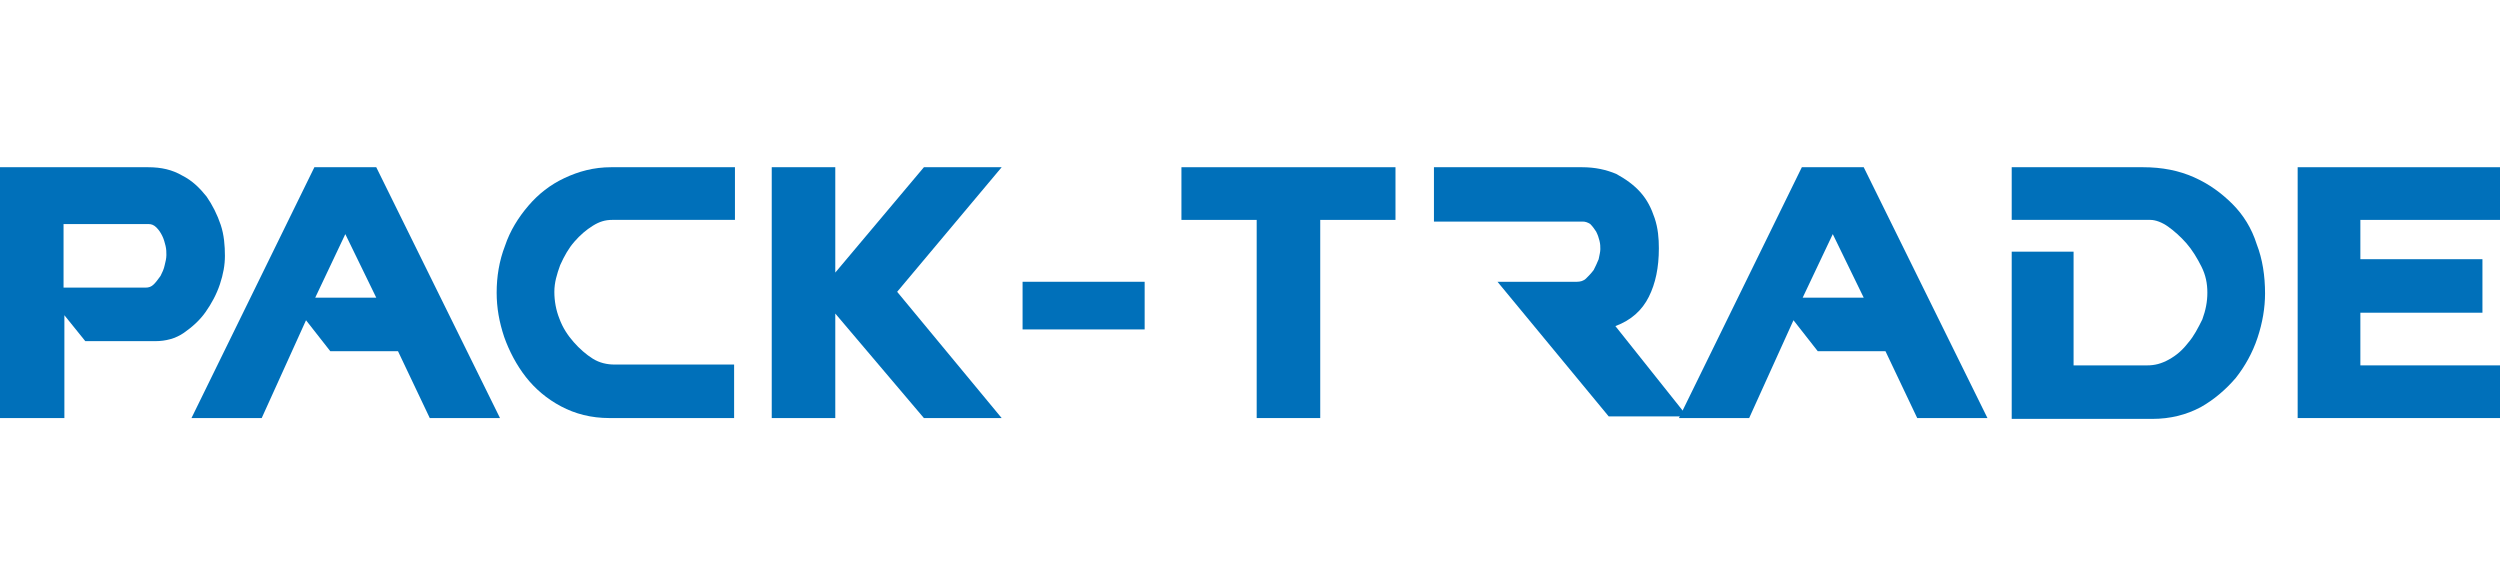
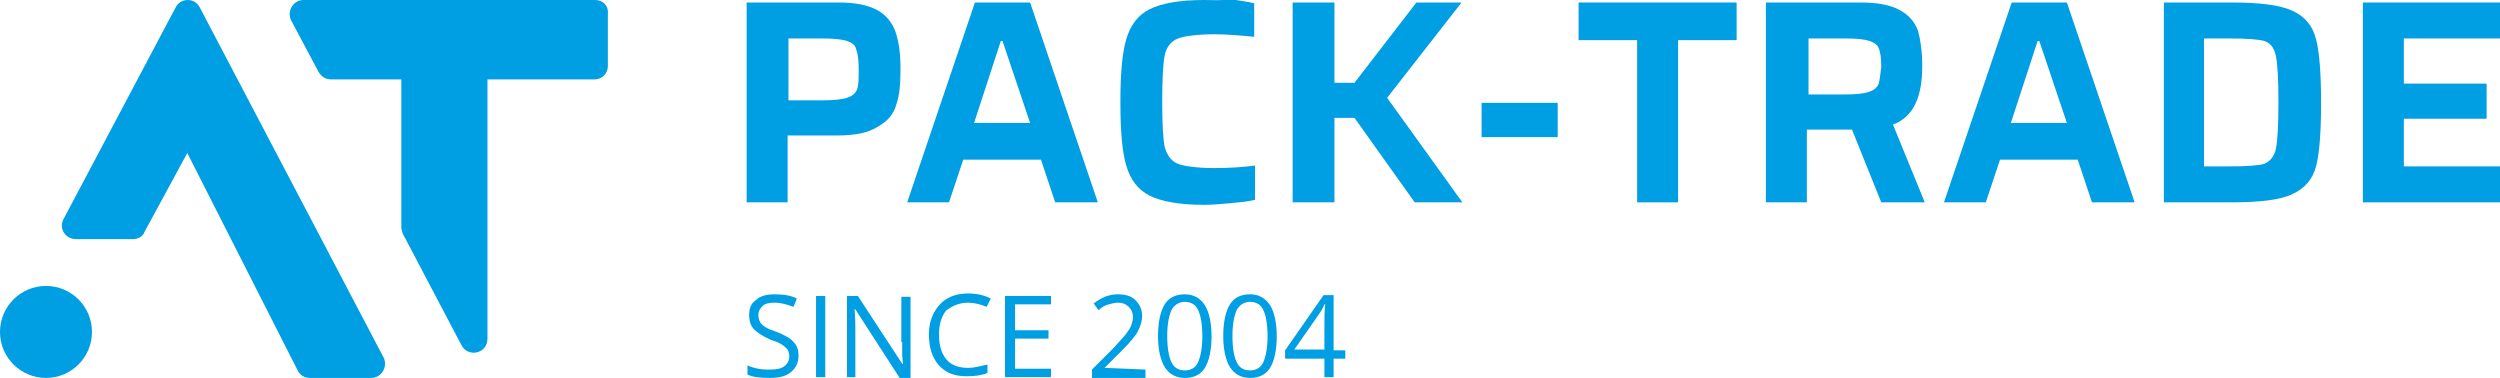
- <svg xmlns="http://www.w3.org/2000/svg" version="1.1" id="Слой_1" x="0px" y="0px" width="299px" height="70px" viewBox="0 0 299 70" style="enable-background:new 0 0 299 70;" xml:space="preserve">
+ <svg xmlns="http://www.w3.org/2000/svg" version="1.1" id="Слой_1" x="0px" y="0px" width="299px" height="45.2px" viewBox="0 0 299 45.2" style="enable-background:new 0 0 299 45.2;" xml:space="preserve">
  <style type="text/css">
- 	.st0{fill:#0070BA;}
+ 	.st0{fill:#009EE2;}
</style>
  <g>
-     <path class="st0" d="M260-67.4c2.6-3.8,6.6-6.4,11.1-7.7c-6.5,0.1-12.7,3.2-16.3,8.5c-0.8,2.8-1.1,5.7-1,8.4   c0.4,6.8,2.6,12.1,6.9,16.2c-1-1.4-1.8-2.9-2.4-4.6C255.5-54.4,256.1-61.8,260-67.4z" />
-     <path class="st0" d="M246.8-84.6c7.9-9.3,20.2-12.6,28.4-12.6c1.4,0,2.7,0.1,3.9,0.3c-0.8-0.3-1.7-0.6-2.6-0.8   c-20.4-5.3-42.6,10.5-40.9,33.6c0.9,12.9,6.8,20.9,12.6,25.7c-3.9-4.4-6.7-10.5-8.1-18.9C238.5-68.1,240.7-77.5,246.8-84.6z" />
-     <path class="st0" d="M282.3-94.8c-1.9-0.7-4.4-1-7.1-1c-7.8,0-19.7,3.2-27.3,12.1c-5.8,6.9-8,15.7-6.3,26.2   c4,25.2,22.3,28.7,41.4,28.7l0,0c1.9,0,5.4-0.3,9-0.7c-1.8-0.2-5.2-0.5-10.2-1c-5-0.6-10.7-2.3-15.3-5.6   C257.6-40.8,253-48,252.4-58c-0.6-10.3,4.9-23.3,22-26.1c1.2-0.2,2.3-0.3,3.5-0.3c10.8,0,18,8.4,21.1,13.1   C297.9-77.6,294.2-90.7,282.3-94.8z" />
-     <path class="st0" d="M269.1-66.1c3-2.1,6.6-3.2,10.4-3.2c4.3,0,7.8,1.4,9.4,2.6c1.8,1.2,3.3,3.6,4.3,5.5   c-0.3-4.1-2.3-11.2-12.8-12.9c-1.1-0.2-2.2-0.3-3.4-0.3c-6.5,0-12.5,3-15.9,7.9c-3.6,5.2-4.1,12.1-1.5,19.4   c3.5,9.7,13.8,14.1,22.3,15.1c0.1,0,0.3,0,0.4,0.1c-5.2-1.8-10.9-4.7-14.2-9.5C260.9-52,263.2-62.1,269.1-66.1z" />
-     <polygon class="st0" points="6.7,-83.5 17,-83.5 17,-58.2 23.7,-58.2 23.7,-89.3 0,-89.3 0,-58.2 6.7,-58.2  " />
-     <path class="st0" d="M36.2-66.2h8.4l2.3,8H54l-9.1-31.1h-8.7l-9,31.1h6.9L36.2-66.2z M38.9-78.1c0.5-1.8,0.9-4.1,1.4-6h0.1   c0.4,1.9,1,4.2,1.5,6l1.8,6.6h-6.5L38.9-78.1z" />
-     <rect x="82.7" y="-76.2" class="st0" width="11.4" height="4.7" />
-     <polygon class="st0" points="103.9,-58.2 110.5,-58.2 110.5,-83.4 118.5,-83.4 118.5,-89.3 96,-89.3 96,-83.4 103.9,-83.4  " />
-     <path class="st0" d="M128.6-69.3c0.6,0.1,1.4,0.1,2.3,0.1c3.9,0,7.3-1,9.5-3.3c1.7-1.7,2.7-4.3,2.7-7.4c0-3-1.3-5.6-3.1-7.2   c-1.9-1.7-4.9-2.5-8.9-2.5s-6.9,0.3-9,0.6v30.7h6.6v-11C128.7-69.3,128.6-69.3,128.6-69.3z M128.6-84c0.5-0.1,1.4-0.3,2.7-0.3   c3.3,0,5.2,1.7,5.2,4.6c0,3.2-2.2,5.1-5.7,5.1c-1,0-1.6,0-2.2-0.2V-84z" />
-     <polygon class="st0" points="166,-64 153.9,-64 153.9,-71.4 164.7,-71.4 164.7,-77.1 153.9,-77.1 153.9,-83.5 165.4,-83.5    165.4,-89.3 147.3,-89.3 147.3,-58.2 166,-58.2  " />
-     <path class="st0" d="M182.5-90.7c3.9,0,6.3-1.8,6.6-5.7h-4.4c-0.2,1.8-0.7,2.9-2,2.9c-1.4,0-1.9-1.1-1.9-2.9h-4.5   C176.5-92.6,178.7-90.7,182.5-90.7z" />
-     <path class="st0" d="M184-69.4c1.7-3.3,3.6-7.4,5-11.1h0.1c-0.4,4.1-0.5,8.3-0.5,13.1v9.2h6.1v-31.1h-6.8l-6.3,12.2   c-1.7,3.3-3.7,7.4-5.2,11.1h-0.2c0.3-4.2,0.3-9.1,0.3-14.1v-9.2h-6.1v31.1h7.6L184-69.4z" />
-     <path class="st0" d="M203.6-52.7l0.2-5.5H221l0.2,5.5h5.2l0.3-10.8l-2.9-0.2v-25.6h-19.2v8.3c0,3.8-0.3,7.2-1.2,10.3   c-0.7,2.5-1.6,4.7-2.8,6.9l-2.4,0.2l0.2,10.8L203.6-52.7L203.6-52.7z M209.4-69.2c0.9-3.1,1.3-6.6,1.3-10.2v-4.2h6.4v19.7h-9.7   C208.1-65.4,208.9-67.3,209.4-69.2z" />
-     <path class="st0" d="M64.4-68.3l2.4-3.3L74-58.2h7.6L71.6-76l9.6-13.2h-8.1l-6.5,10.3c-0.7,1.1-1.4,2.2-2,3.4h-0.1v-13.7H58v31h6.5   L64.4-68.3L64.4-68.3z" />
-     <rect x="0.6" y="-49.7" class="st0" width="226.2" height="17.3" />
-   </g>
-   <g>
-     <path class="st0" d="M17.7,20c1.6,0,2.9,0.3,4.1,1c1.2,0.6,2.1,1.5,2.9,2.5c0.7,1,1.3,2.2,1.7,3.4c0.4,1.2,0.5,2.5,0.5,3.7   c0,1.1-0.2,2.2-0.6,3.4c-0.4,1.2-1,2.3-1.7,3.3c-0.7,1-1.6,1.8-2.6,2.5c-1,0.7-2.2,1-3.4,1h-8.4l-2.5-3.1V50H0V20H17.7z M7.6,34.4   h9.8c0.4,0,0.7-0.1,1-0.4c0.3-0.3,0.5-0.6,0.8-1c0.2-0.4,0.4-0.8,0.5-1.3c0.1-0.4,0.2-0.8,0.2-1.2c0-0.3,0-0.7-0.1-1.1   c-0.1-0.4-0.2-0.8-0.4-1.2c-0.2-0.4-0.4-0.7-0.7-1c-0.3-0.3-0.6-0.4-0.9-0.4H7.6V34.4z" />
-     <path class="st0" d="M22.9,50l14.7-30H45l14.8,30h-8.4l-3.8-8h-8.1l-2.9-3.7L31.3,50H22.9z M41.3,28l-3.6,7.6H45L41.3,28z" />
-     <path class="st0" d="M60.4,29.4c0.6-1.8,1.6-3.4,2.8-4.8c1.2-1.4,2.6-2.5,4.3-3.3S71,20,73.1,20h14.8v6.3H73.2   c-0.8,0-1.5,0.2-2.3,0.7c-0.8,0.5-1.5,1.1-2.2,1.9s-1.2,1.7-1.7,2.8c-0.4,1.1-0.7,2.1-0.7,3.2c0,1.1,0.2,2.2,0.6,3.2   c0.4,1.1,1,2,1.7,2.8c0.7,0.8,1.5,1.5,2.3,2s1.7,0.7,2.6,0.7h14.3V50H72.9c-2.2,0-4.1-0.5-5.8-1.4c-1.7-0.9-3.1-2.1-4.2-3.5   c-1.1-1.4-2-3.1-2.6-4.8c-0.6-1.8-0.9-3.5-0.9-5.3C59.4,33.1,59.7,31.2,60.4,29.4z" />
-     <path class="st0" d="M99.9,20v12.6L110.5,20h9.3l-12.5,14.9L119.8,50h-9.3L99.9,37.5V50h-7.6V20H99.9z" />
-     <path class="st0" d="M136.9,33.7v5.7h-14.6v-5.7H136.9z" />
-     <path class="st0" d="M141.3,20h25.6v6.3h-9V50h-7.6V26.3h-9V20z" />
-     <path class="st0" d="M189.2,20c1.6,0,2.9,0.3,4.1,0.8c1.1,0.6,2.1,1.3,2.9,2.2c0.8,0.9,1.3,1.9,1.7,3.1c0.4,1.2,0.5,2.4,0.5,3.6   c0,2.3-0.4,4.2-1.2,5.8c-0.8,1.6-2.1,2.8-4,3.5l8.6,10.8h-9.4l-13.3-16.1h9.5c0.4,0,0.8-0.1,1.1-0.4c0.3-0.3,0.6-0.6,0.9-1   c0.2-0.4,0.4-0.8,0.6-1.3c0.1-0.5,0.2-0.9,0.2-1.2c0-0.3,0-0.6-0.1-1c-0.1-0.4-0.2-0.7-0.4-1.1c-0.2-0.3-0.4-0.6-0.7-0.9   c-0.3-0.2-0.6-0.3-0.9-0.3h-17.8V20H189.2z" />
-     <path class="st0" d="M200.8,50l14.7-30h7.4l14.8,30h-8.4l-3.8-8h-8.1l-2.9-3.7L209.2,50H200.8z M219.2,28l-3.6,7.6h7.3L219.2,28z" />
-     <path class="st0" d="M257.2,26.3h-16.6V20h15.7c2.3,0,4.3,0.4,6.1,1.2c1.8,0.8,3.3,1.9,4.6,3.2c1.3,1.3,2.3,2.9,2.9,4.8   c0.7,1.8,1,3.8,1,5.9c0,1.7-0.3,3.5-0.9,5.3c-0.6,1.8-1.5,3.4-2.6,4.8c-1.2,1.4-2.6,2.6-4.2,3.5c-1.7,0.9-3.6,1.4-5.8,1.4h-16.8   V30.1h7.4v13.6h8.8c0.9,0,1.7-0.2,2.6-0.7c0.9-0.5,1.6-1.1,2.3-2c0.7-0.8,1.2-1.8,1.7-2.8c0.4-1.1,0.6-2.1,0.6-3.2   c0-1.1-0.2-2.1-0.7-3.1c-0.5-1-1.1-2-1.8-2.8c-0.7-0.8-1.5-1.5-2.2-2S257.8,26.3,257.2,26.3z" />
-     <path class="st0" d="M299,20v6.3h-16.7V31h14.6v6.4h-14.6v6.3H299V50h-24.2V20H299z" />
+     <path class="st0" d="M107.2,12.5c0.4-1.1,0.5-2.6,0.5-4.3c0-1.8-0.2-3.2-0.6-4.4c-0.4-1.1-1.1-2-2.2-2.6c-1.1-0.6-2.6-0.9-4.6-0.9   h-11v23.9h4.9v-8h6c2,0,3.6-0.3,4.7-1C106.2,14.5,106.9,13.6,107.2,12.5z M102.5,10.7c-0.2,0.5-0.6,0.8-1.2,1   c-0.6,0.2-1.6,0.3-3,0.3h-4V4.6h4c1.4,0,2.4,0.1,3,0.3c0.6,0.2,1,0.5,1.1,1c0.2,0.5,0.3,1.3,0.3,2.4S102.7,10.2,102.5,10.7z" />
+     <path class="st0" d="M123.2,0.3h-6.6l-8.1,23.9h5l1.7-5.1h9.3l1.7,5.1h5.1L123.2,0.3z M116.5,14.7l3.2-9.8h0.2l3.3,9.8H116.5z" />
+     <path class="st0" d="M147.2,24.3c1.1-0.1,2.1-0.2,2.9-0.4v-4.1c-1.5,0.2-3.1,0.3-4.8,0.3c-2.1,0-3.6-0.2-4.4-0.5   c-0.8-0.3-1.3-1-1.6-2c-0.2-1-0.3-2.8-0.3-5.5c0-2.6,0.1-4.5,0.3-5.5c0.2-1,0.8-1.7,1.6-2c0.8-0.3,2.3-0.5,4.4-0.5   c1.1,0,2.7,0.1,4.7,0.3v-4c-0.7-0.2-1.7-0.3-2.8-0.5C146.1,0.1,145,0,144,0c-2.9,0-5.1,0.4-6.5,1.1c-1.4,0.7-2.3,1.9-2.8,3.6   c-0.5,1.7-0.7,4.2-0.7,7.5c0,3.4,0.2,5.9,0.7,7.6c0.5,1.7,1.4,2.9,2.8,3.6c1.4,0.7,3.6,1.1,6.5,1.1C145,24.5,146,24.4,147.2,24.3z" />
+     <polygon class="st0" points="174.8,0.3 169.4,0.3 162,9.9 159.6,9.9 159.6,0.3 154.6,0.3 154.6,24.2 159.6,24.2 159.6,14.1    162,14.1 169.2,24.2 174.9,24.2 165.9,11.7  " />
+     <rect x="177.2" y="12.3" class="st0" width="9.1" height="4.1" />
+     <polygon class="st0" points="188.8,4.8 195.8,4.8 195.8,24.2 200.7,24.2 200.7,4.8 207.7,4.8 207.7,0.3 188.8,0.3  " />
+     <path class="st0" d="M229.9,7.9c0-1.7-0.2-3.1-0.5-4.2c-0.4-1.1-1.1-1.9-2.2-2.5c-1.1-0.6-2.6-0.9-4.7-0.9h-11.3v23.9h4.9v-8.7h5.4   l3.5,8.7h5.2l-3.8-9.3C228.8,14,229.9,11.7,229.9,7.9z M224.7,10c-0.2,0.5-0.6,0.8-1.2,1c-0.6,0.2-1.6,0.3-2.9,0.3h-4.3V4.6h4.4   c1.4,0,2.3,0.1,2.9,0.3c0.6,0.2,1,0.5,1.1,0.9c0.2,0.4,0.3,1.2,0.3,2.2C224.9,8.9,224.8,9.6,224.7,10z" />
+     <path class="st0" d="M240.6,0.3l-8.1,23.9h5l1.7-5.1h9.3l1.7,5.1h5.1l-8.1-23.9H240.6z M240.5,14.7l3.2-9.8h0.2l3.3,9.8H240.5z" />
+     <path class="st0" d="M274.2,1.3c-1.5-0.7-3.9-1-7.3-1h-8.1v23.9h8.1c3.4,0,5.9-0.3,7.3-1c1.5-0.7,2.4-1.8,2.8-3.3   c0.4-1.5,0.6-4.1,0.6-7.6c0-3.5-0.2-6.1-0.6-7.6C276.6,3.1,275.7,2,274.2,1.3z M272.2,17.8c-0.2,0.9-0.7,1.5-1.4,1.8   c-0.7,0.2-2.1,0.3-4.2,0.3h-3V4.6h3c2.1,0,3.5,0.1,4.2,0.3c0.7,0.2,1.2,0.8,1.4,1.8c0.2,1,0.3,2.8,0.3,5.5   C272.5,15,272.4,16.8,272.2,17.8z" />
+     <polygon class="st0" points="299,4.6 299,0.3 282.6,0.3 282.6,24.2 299,24.2 299,19.9 287.5,19.9 287.5,14.2 297.4,14.2 297.4,10    287.5,10 287.5,4.6  " />
+     <path class="st0" d="M92.9,39.7c-0.6-0.2-1.1-0.4-1.4-0.6c-0.3-0.2-0.5-0.4-0.6-0.6c-0.1-0.2-0.2-0.5-0.2-0.8   c0-0.5,0.2-0.8,0.5-1.1c0.3-0.3,0.8-0.4,1.4-0.4c0.8,0,1.5,0.2,2.3,0.5l0.4-1c-0.8-0.4-1.7-0.5-2.7-0.5c-0.9,0-1.7,0.2-2.2,0.7   c-0.6,0.4-0.8,1-0.8,1.8c0,0.7,0.2,1.3,0.6,1.7c0.4,0.4,1,0.8,1.9,1.2c0.6,0.2,1.1,0.4,1.4,0.6c0.3,0.2,0.5,0.4,0.7,0.6   c0.1,0.2,0.2,0.5,0.2,0.8c0,0.5-0.2,0.9-0.6,1.2c-0.4,0.3-0.9,0.4-1.7,0.4c-0.5,0-0.9,0-1.4-0.1c-0.5-0.1-0.9-0.2-1.3-0.4v1.1   c0.6,0.3,1.5,0.4,2.7,0.4c1.1,0,1.9-0.2,2.5-0.7c0.6-0.5,0.9-1.1,0.9-2c0-0.7-0.2-1.2-0.6-1.6C94.6,40.5,93.9,40.1,92.9,39.7z" />
+     <rect x="97.6" y="35.4" class="st0" width="1.1" height="9.7" />
+     <path class="st0" d="M107.9,40.9c0,0.3,0,0.7,0,1.4c0,0.6,0.1,1,0.1,1.2h-0.1l-5.3-8.1h-1.3v9.7h1v-5.5c0-0.8,0-1.7-0.1-2.6h0.1   l5.3,8.2h1.3v-9.7h-1.1V40.9z" />
+     <path class="st0" d="M115.8,36.2c0.7,0,1.5,0.2,2.2,0.5l0.5-1c-0.8-0.4-1.7-0.6-2.7-0.6c-1,0-1.8,0.2-2.5,0.6   c-0.7,0.4-1.2,1-1.6,1.7c-0.4,0.8-0.6,1.6-0.6,2.6c0,1.6,0.4,2.8,1.2,3.7c0.8,0.9,1.9,1.3,3.3,1.3c1,0,1.8-0.1,2.5-0.4v-1   c-0.9,0.2-1.6,0.4-2.3,0.4c-1.1,0-2-0.3-2.6-1c-0.6-0.7-0.9-1.7-0.9-3c0-1.2,0.3-2.2,0.9-2.9C113.9,36.6,114.7,36.2,115.8,36.2z" />
+     <polygon class="st0" points="120.2,45.1 125.7,45.1 125.7,44.1 121.4,44.1 121.4,40.5 125.4,40.5 125.4,39.5 121.4,39.5    121.4,36.4 125.7,36.4 125.7,35.4 120.2,35.4  " />
+     <path class="st0" d="M132.1,44l2.1-2.1c0.9-0.9,1.6-1.7,1.9-2.3s0.5-1.2,0.5-1.8c0-0.8-0.3-1.4-0.8-1.9c-0.5-0.5-1.2-0.7-2.1-0.7   c-1.1,0-2,0.4-2.9,1.1l0.6,0.8c0.4-0.4,0.8-0.6,1.2-0.7c0.4-0.1,0.7-0.2,1.1-0.2c0.6,0,1,0.2,1.3,0.5c0.3,0.3,0.5,0.7,0.5,1.2   c0,0.4-0.1,0.7-0.2,1c-0.1,0.3-0.3,0.6-0.6,1c-0.2,0.3-0.8,0.9-1.5,1.7l-2.6,2.6v1h6.4v-1L132.1,44L132.1,44z" />
+     <path class="st0" d="M141.7,35.2c-1.1,0-1.9,0.4-2.4,1.2c-0.5,0.8-0.8,2.1-0.8,3.8c0,1.6,0.3,2.9,0.8,3.7c0.5,0.8,1.3,1.3,2.4,1.3   c1.1,0,1.9-0.4,2.4-1.2c0.5-0.8,0.8-2.1,0.8-3.8c0-1.6-0.3-2.9-0.8-3.7C143.5,35.6,142.7,35.2,141.7,35.2z M143.3,43.3   c-0.3,0.7-0.9,1-1.6,1c-0.7,0-1.3-0.3-1.6-1c-0.3-0.6-0.5-1.7-0.5-3.1c0-1.4,0.2-2.4,0.5-3.1c0.3-0.6,0.9-1,1.6-1   c0.7,0,1.3,0.3,1.6,1c0.3,0.6,0.5,1.7,0.5,3.1C143.8,41.6,143.6,42.6,143.3,43.3z" />
+     <path class="st0" d="M149.5,35.2c-1.1,0-1.9,0.4-2.4,1.2c-0.5,0.8-0.8,2.1-0.8,3.8c0,1.6,0.3,2.9,0.8,3.7c0.5,0.8,1.3,1.3,2.4,1.3   c1.1,0,1.9-0.4,2.4-1.2c0.5-0.8,0.8-2.1,0.8-3.8c0-1.6-0.3-2.9-0.8-3.7C151.3,35.6,150.5,35.2,149.5,35.2z M151.1,43.3   c-0.3,0.7-0.9,1-1.6,1c-0.7,0-1.3-0.3-1.6-1c-0.3-0.6-0.5-1.7-0.5-3.1c0-1.4,0.2-2.4,0.5-3.1c0.3-0.6,0.9-1,1.6-1   c0.7,0,1.3,0.3,1.6,1c0.3,0.6,0.5,1.7,0.5,3.1C151.6,41.6,151.4,42.6,151.1,43.3z" />
+     <path class="st0" d="M159.5,35.3h-1.2l-4.6,6.6v1h4.7v2.2h1.1v-2.2h1.4v-1h-1.4V35.3z M158.4,38.6v3.2h-3.6l3-4.3   c0.2-0.3,0.4-0.6,0.6-1.1h0.1C158.4,37.3,158.4,38,158.4,38.6z" />
+     <path class="st0" d="M71.2,0H36.3c-1.2,0-2,1.3-1.5,2.4l3.3,6.2c0.3,0.5,0.8,0.9,1.5,0.9H48v17.7c0,0.3,0.1,0.5,0.2,0.8l7,13.3   c0.8,1.5,3.1,1,3.1-0.8V9.5h12.8c0.9,0,1.6-0.7,1.6-1.6V1.6C72.8,0.7,72.1,0,71.2,0z" />
+     <path class="st0" d="M23.9,0.9c-0.6-1.2-2.3-1.2-2.9,0L7.6,26.2c-0.6,1.1,0.2,2.4,1.5,2.4h6.8c0.6,0,1.2-0.3,1.4-0.9l5.1-9.4   l13.2,26c0.3,0.6,0.8,0.9,1.5,0.9h7.3c1.2,0,2-1.3,1.5-2.4L23.9,0.9z" />
+     <circle class="st0" cx="5.5" cy="39.7" r="5.5" />
  </g>
</svg>
